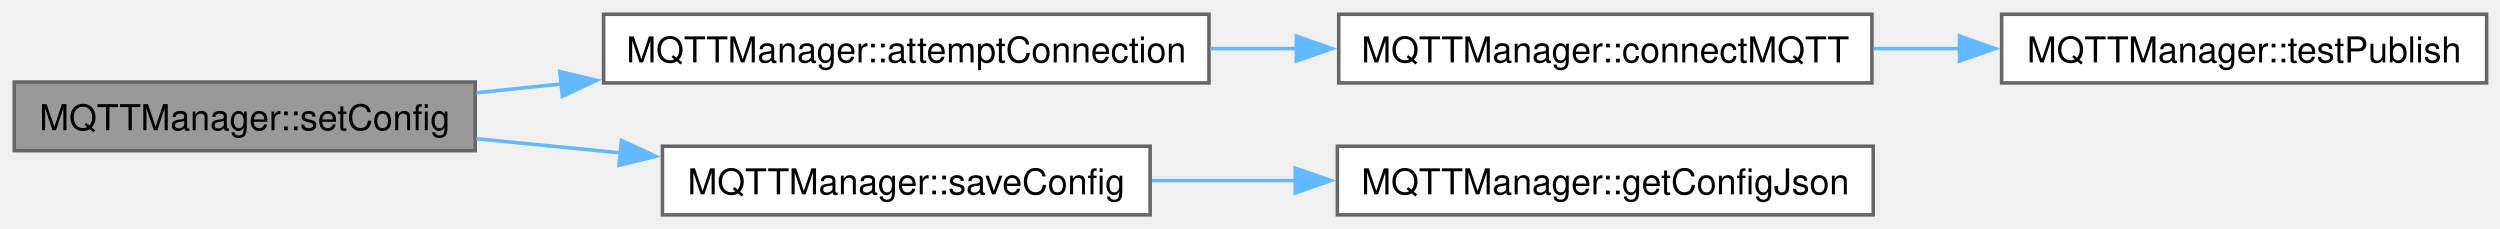
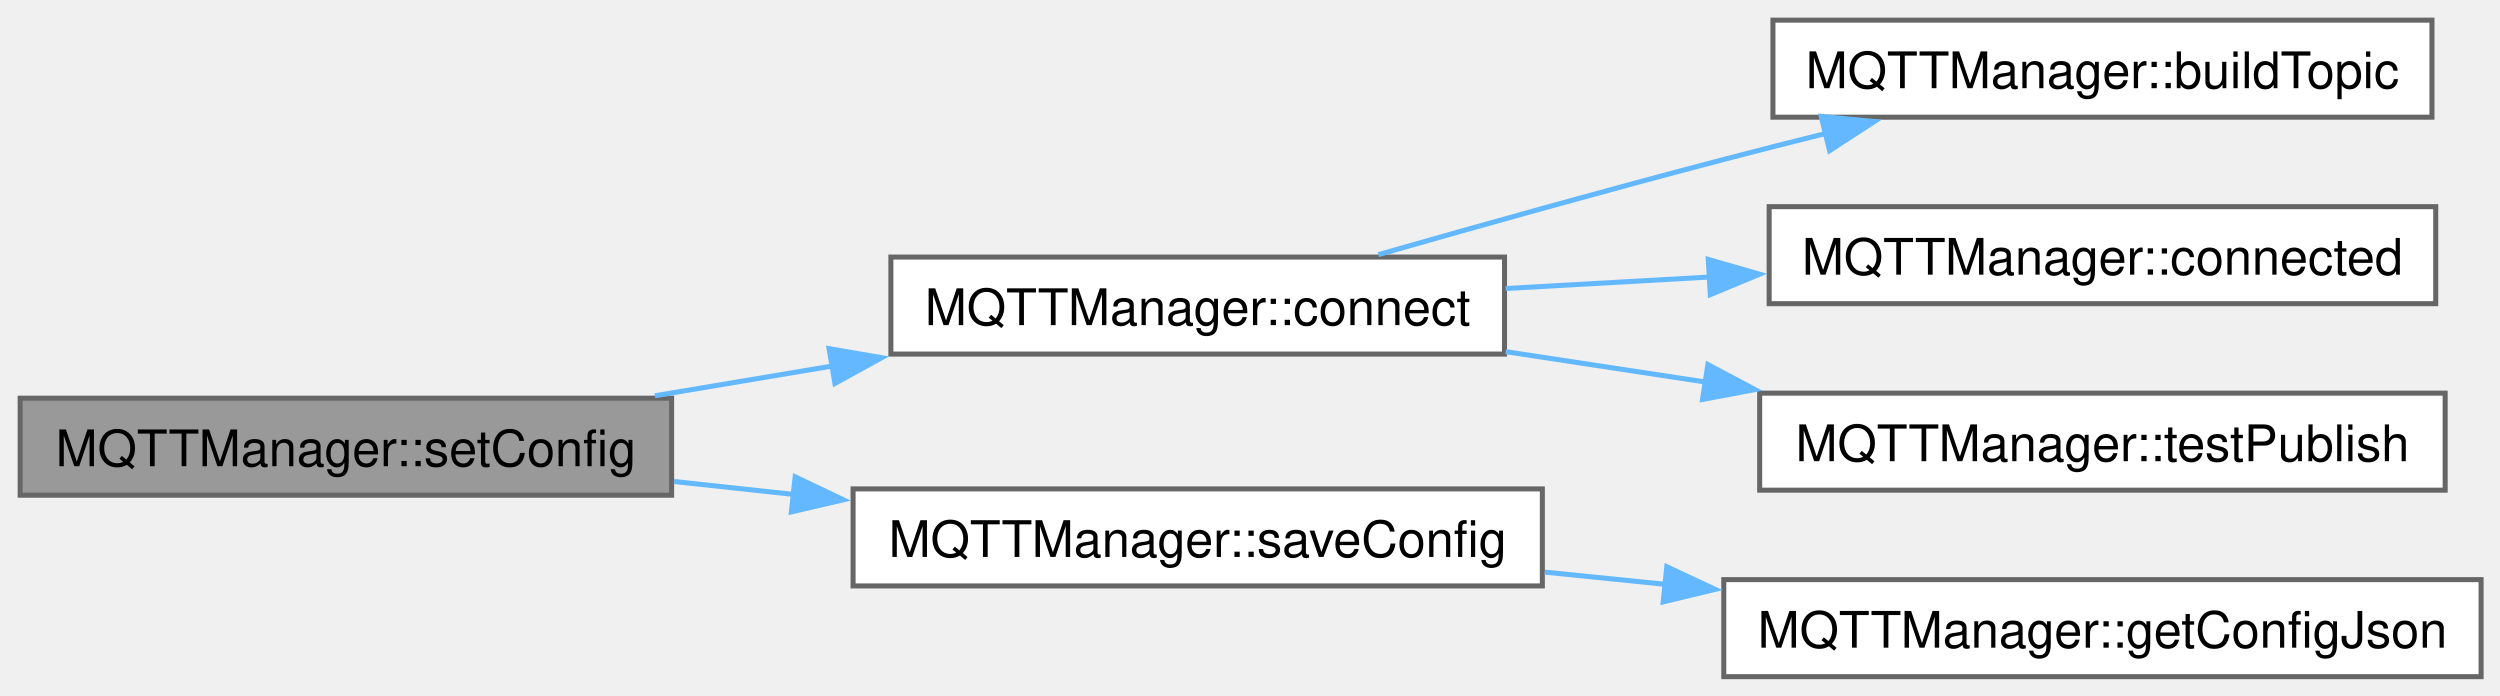
- <svg xmlns="http://www.w3.org/2000/svg" xmlns:xlink="http://www.w3.org/1999/xlink" width="701pt" height="64pt" viewBox="0.00 0.00 701.00 64.00">
-   <g id="graph0" class="graph" transform="scale(1 1) rotate(0) translate(4 60.25)">
+ <svg xmlns="http://www.w3.org/2000/svg" xmlns:xlink="http://www.w3.org/1999/xlink" width="496pt" height="138pt" viewBox="0.00 0.00 496.00 138.00">
+   <g id="graph0" class="graph" transform="scale(1 1) rotate(0) translate(4 134.25)">
    <g id="Node000001" class="node">
      <g id="a_Node000001">
        <a xlink:title="Set new configuration.">
-           <polygon fill="#999999" stroke="#666666" points="129.25,-37.25 0,-37.25 0,-18 129.25,-18 129.25,-37.25" />
-           <text xml:space="preserve" text-anchor="middle" x="64.62" y="-23.75" font-family="Helvetica,sans-Serif" font-size="10.00">MQTTManager::setConfig</text>
+           <polygon fill="#999999" stroke="#666666" points="129.25,-55.25 0,-55.25 0,-36 129.25,-36 129.25,-55.25" />
+           <text xml:space="preserve" text-anchor="middle" x="64.62" y="-41.75" font-family="Helvetica,sans-Serif" font-size="10.00">MQTTManager::setConfig</text>
        </a>
      </g>
    </g>
    <g id="Node000002" class="node">
      <g id="a_Node000002">
-         <a xlink:href="class_m_q_t_t_manager.html#a129d111c8b1ae84640849bc206098853" target="_top" xlink:title="Attempt to connect to MQTT broker (non-blocking)">
-           <polygon fill="white" stroke="#666666" points="335,-56.25 165.25,-56.25 165.25,-37 335,-37 335,-56.25" />
-           <text xml:space="preserve" text-anchor="middle" x="250.12" y="-42.75" font-family="Helvetica,sans-Serif" font-size="10.00">MQTTManager::attemptConnection</text>
+         <a xlink:href="class_m_q_t_t_manager.html#a76a2bc2516afb2e3aa07b847f32f611e" target="_top" xlink:title="Connect to MQTT broker.">
+           <polygon fill="white" stroke="#666666" points="294.5,-83.25 172.75,-83.25 172.75,-64 294.5,-64 294.5,-83.25" />
+           <text xml:space="preserve" text-anchor="middle" x="233.62" y="-69.75" font-family="Helvetica,sans-Serif" font-size="10.00">MQTTManager::connect</text>
        </a>
      </g>
    </g>
    <g id="edge1_Node000001_Node000002" class="edge">
      <g id="a_edge1_Node000001_Node000002">
        <a xlink:title=" ">
-           <path fill="none" stroke="#63b8ff" d="M129.55,-34.24C137.28,-35.04 145.3,-35.88 153.37,-36.71" />
-           <polygon fill="#63b8ff" stroke="#63b8ff" points="152.96,-40.19 163.27,-37.74 153.68,-33.22 152.96,-40.19" />
+           <path fill="none" stroke="#63b8ff" d="M125.92,-55.73C137.39,-57.66 149.49,-59.69 161.27,-61.66" />
+           <polygon fill="#63b8ff" stroke="#63b8ff" points="160.49,-65.08 170.93,-63.28 161.65,-58.18 160.49,-65.08" />
        </a>
      </g>
    </g>
-     <g id="Node000005" class="node">
-       <g id="a_Node000005">
-         <a xlink:href="class_m_q_t_t_manager.html#a6d569cd808a59dba0dcdf2239d54d6ab" target="_top" xlink:title="Save configuration to JSON file on SD card.">
-           <polygon fill="white" stroke="#666666" points="318.5,-19.25 181.75,-19.25 181.75,0 318.5,0 318.5,-19.25" />
-           <text xml:space="preserve" text-anchor="middle" x="250.12" y="-5.75" font-family="Helvetica,sans-Serif" font-size="10.00">MQTTManager::saveConfig</text>
+     <g id="Node000006" class="node">
+       <g id="a_Node000006">
+         <a xlink:href="class_m_q_t_t_manager.html#a6d569cd808a59dba0dcdf2239d54d6ab" target="_top" xlink:title="Save configuration to JSON file.">
+           <polygon fill="white" stroke="#666666" points="302,-37.25 165.25,-37.25 165.25,-18 302,-18 302,-37.25" />
+           <text xml:space="preserve" text-anchor="middle" x="233.62" y="-23.75" font-family="Helvetica,sans-Serif" font-size="10.00">MQTTManager::saveConfig</text>
        </a>
      </g>
    </g>
-     <g id="edge4_Node000001_Node000005" class="edge">
-       <g id="a_edge4_Node000001_Node000005">
+     <g id="edge5_Node000001_Node000006" class="edge">
+       <g id="a_edge5_Node000001_Node000006">
        <a xlink:title=" ">
-           <path fill="none" stroke="#63b8ff" d="M129.55,-21.35C142.64,-20.07 156.56,-18.7 170.11,-17.38" />
-           <polygon fill="#63b8ff" stroke="#63b8ff" points="170.26,-20.88 179.87,-16.42 169.58,-13.91 170.26,-20.88" />
+           <path fill="none" stroke="#63b8ff" d="M129.71,-38.72C137.53,-37.87 145.58,-37.01 153.58,-36.14" />
+           <polygon fill="#63b8ff" stroke="#63b8ff" points="153.76,-39.65 163.32,-35.09 153.01,-32.69 153.76,-39.65" />
        </a>
      </g>
    </g>
    <g id="Node000003" class="node">
      <g id="a_Node000003">
-         <a xlink:href="class_m_q_t_t_manager.html#a2ce492eb2115ac5803cff2f29966a211" target="_top" xlink:title="Connect to MQTT broker (blocking)">
-           <polygon fill="white" stroke="#666666" points="520.88,-56.25 371.38,-56.25 371.38,-37 520.88,-37 520.88,-56.25" />
-           <text xml:space="preserve" text-anchor="middle" x="446.12" y="-42.75" font-family="Helvetica,sans-Serif" font-size="10.00">MQTTManager::connectMQTT</text>
+         <a xlink:href="class_m_q_t_t_manager.html#a542f100738a605efbd30b788835efd1d" target="_top" xlink:title="Build topic string based on configuration.">
+           <polygon fill="white" stroke="#666666" points="478.5,-130.25 347.75,-130.25 347.75,-111 478.5,-111 478.5,-130.25" />
+           <text xml:space="preserve" text-anchor="middle" x="413.12" y="-116.75" font-family="Helvetica,sans-Serif" font-size="10.00">MQTTManager::buildTopic</text>
        </a>
      </g>
    </g>
    <g id="edge2_Node000002_Node000003" class="edge">
      <g id="a_edge2_Node000002_Node000003">
        <a xlink:title=" ">
-           <path fill="none" stroke="#63b8ff" d="M335.37,-46.62C343.43,-46.62 351.61,-46.62 359.69,-46.62" />
-           <polygon fill="#63b8ff" stroke="#63b8ff" points="359.49,-50.13 369.49,-46.63 359.49,-43.13 359.49,-50.13" />
+           <path fill="none" stroke="#63b8ff" d="M269.47,-83.73C289.48,-89.45 315.1,-96.63 338,-102.62 344.64,-104.36 351.63,-106.13 358.56,-107.86" />
+           <polygon fill="#63b8ff" stroke="#63b8ff" points="357.32,-111.15 367.87,-110.14 358.99,-104.36 357.32,-111.15" />
        </a>
      </g>
    </g>
    <g id="Node000004" class="node">
      <g id="a_Node000004">
-         <a xlink:href="class_m_q_t_t_manager.html#a6d04009ffe15591e5faf9589e05787e0" target="_top" xlink:title="Test publish to configured test topic.">
-           <polygon fill="white" stroke="#666666" points="693.25,-56.25 557.25,-56.25 557.25,-37 693.25,-37 693.25,-56.25" />
-           <text xml:space="preserve" text-anchor="middle" x="625.25" y="-42.75" font-family="Helvetica,sans-Serif" font-size="10.00">MQTTManager::testPublish</text>
+         <a xlink:href="class_m_q_t_t_manager.html#ae409088b01e23cd804d8ad1ae21ac23f" target="_top" xlink:title=" ">
+           <polygon fill="white" stroke="#666666" points="479.25,-93.25 347,-93.25 347,-74 479.25,-74 479.25,-93.25" />
+           <text xml:space="preserve" text-anchor="middle" x="413.12" y="-79.75" font-family="Helvetica,sans-Serif" font-size="10.00">MQTTManager::connected</text>
        </a>
      </g>
    </g>
-     <g id="edge3_Node000003_Node000004" class="edge">
-       <g id="a_edge3_Node000003_Node000004">
+     <g id="edge3_Node000002_Node000004" class="edge">
+       <g id="a_edge3_Node000002_Node000004">
        <a xlink:title=" ">
-           <path fill="none" stroke="#63b8ff" d="M521.22,-46.62C529.27,-46.62 537.49,-46.62 545.59,-46.62" />
-           <polygon fill="#63b8ff" stroke="#63b8ff" points="545.44,-50.13 555.44,-46.63 545.44,-43.13 545.44,-50.13" />
+           <path fill="none" stroke="#63b8ff" d="M294.72,-77.01C307.76,-77.75 321.73,-78.53 335.32,-79.3" />
+           <polygon fill="#63b8ff" stroke="#63b8ff" points="334.92,-82.78 345.1,-79.85 335.32,-75.79 334.92,-82.78" />
        </a>
      </g>
    </g>
-     <g id="Node000006" class="node">
-       <g id="a_Node000006">
-         <a xlink:href="class_m_q_t_t_manager.html#a2c8c1f0367aa9d93bfad4301a95b9e41" target="_top" xlink:title="Get configuration as JSON string.">
-           <polygon fill="white" stroke="#666666" points="521.25,-19.25 371,-19.25 371,0 521.25,0 521.25,-19.25" />
-           <text xml:space="preserve" text-anchor="middle" x="446.12" y="-5.75" font-family="Helvetica,sans-Serif" font-size="10.00">MQTTManager::getConfigJson</text>
+     <g id="Node000005" class="node">
+       <g id="a_Node000005">
+         <a xlink:href="class_m_q_t_t_manager.html#a6d04009ffe15591e5faf9589e05787e0" target="_top" xlink:title="Test publish to configured test topic.">
+           <polygon fill="white" stroke="#666666" points="481.12,-56.25 345.12,-56.25 345.12,-37 481.12,-37 481.12,-56.25" />
+           <text xml:space="preserve" text-anchor="middle" x="413.12" y="-42.75" font-family="Helvetica,sans-Serif" font-size="10.00">MQTTManager::testPublish</text>
        </a>
      </g>
    </g>
-     <g id="edge5_Node000005_Node000006" class="edge">
-       <g id="a_edge5_Node000005_Node000006">
+     <g id="edge4_Node000002_Node000005" class="edge">
+       <g id="a_edge4_Node000002_Node000005">
        <a xlink:title=" ">
-           <path fill="none" stroke="#63b8ff" d="M318.98,-9.62C332.04,-9.62 345.88,-9.62 359.42,-9.62" />
-           <polygon fill="#63b8ff" stroke="#63b8ff" points="359.18,-13.13 369.18,-9.63 359.18,-6.13 359.18,-13.13" />
+           <path fill="none" stroke="#63b8ff" d="M294.72,-64.48C307.53,-62.54 321.23,-60.45 334.58,-58.42" />
+           <polygon fill="#63b8ff" stroke="#63b8ff" points="334.84,-61.92 344.19,-56.96 333.78,-55 334.84,-61.92" />
+         </a>
+       </g>
+     </g>
+     <g id="Node000007" class="node">
+       <g id="a_Node000007">
+         <a xlink:href="class_m_q_t_t_manager.html#a2c8c1f0367aa9d93bfad4301a95b9e41" target="_top" xlink:title="Get configuration as JSON string.">
+           <polygon fill="white" stroke="#666666" points="488.25,-19.25 338,-19.25 338,0 488.25,0 488.25,-19.25" />
+           <text xml:space="preserve" text-anchor="middle" x="413.12" y="-5.75" font-family="Helvetica,sans-Serif" font-size="10.00">MQTTManager::getConfigJson</text>
+         </a>
+       </g>
+     </g>
+     <g id="edge6_Node000006_Node000007" class="edge">
+       <g id="a_edge6_Node000006_Node000007">
+         <a xlink:title=" ">
+           <path fill="none" stroke="#63b8ff" d="M302.49,-20.74C310.34,-19.95 318.42,-19.13 326.47,-18.31" />
+           <polygon fill="#63b8ff" stroke="#63b8ff" points="326.69,-21.81 336.29,-17.32 325.98,-14.84 326.69,-21.81" />
        </a>
      </g>
    </g>
  </g>
</svg>
